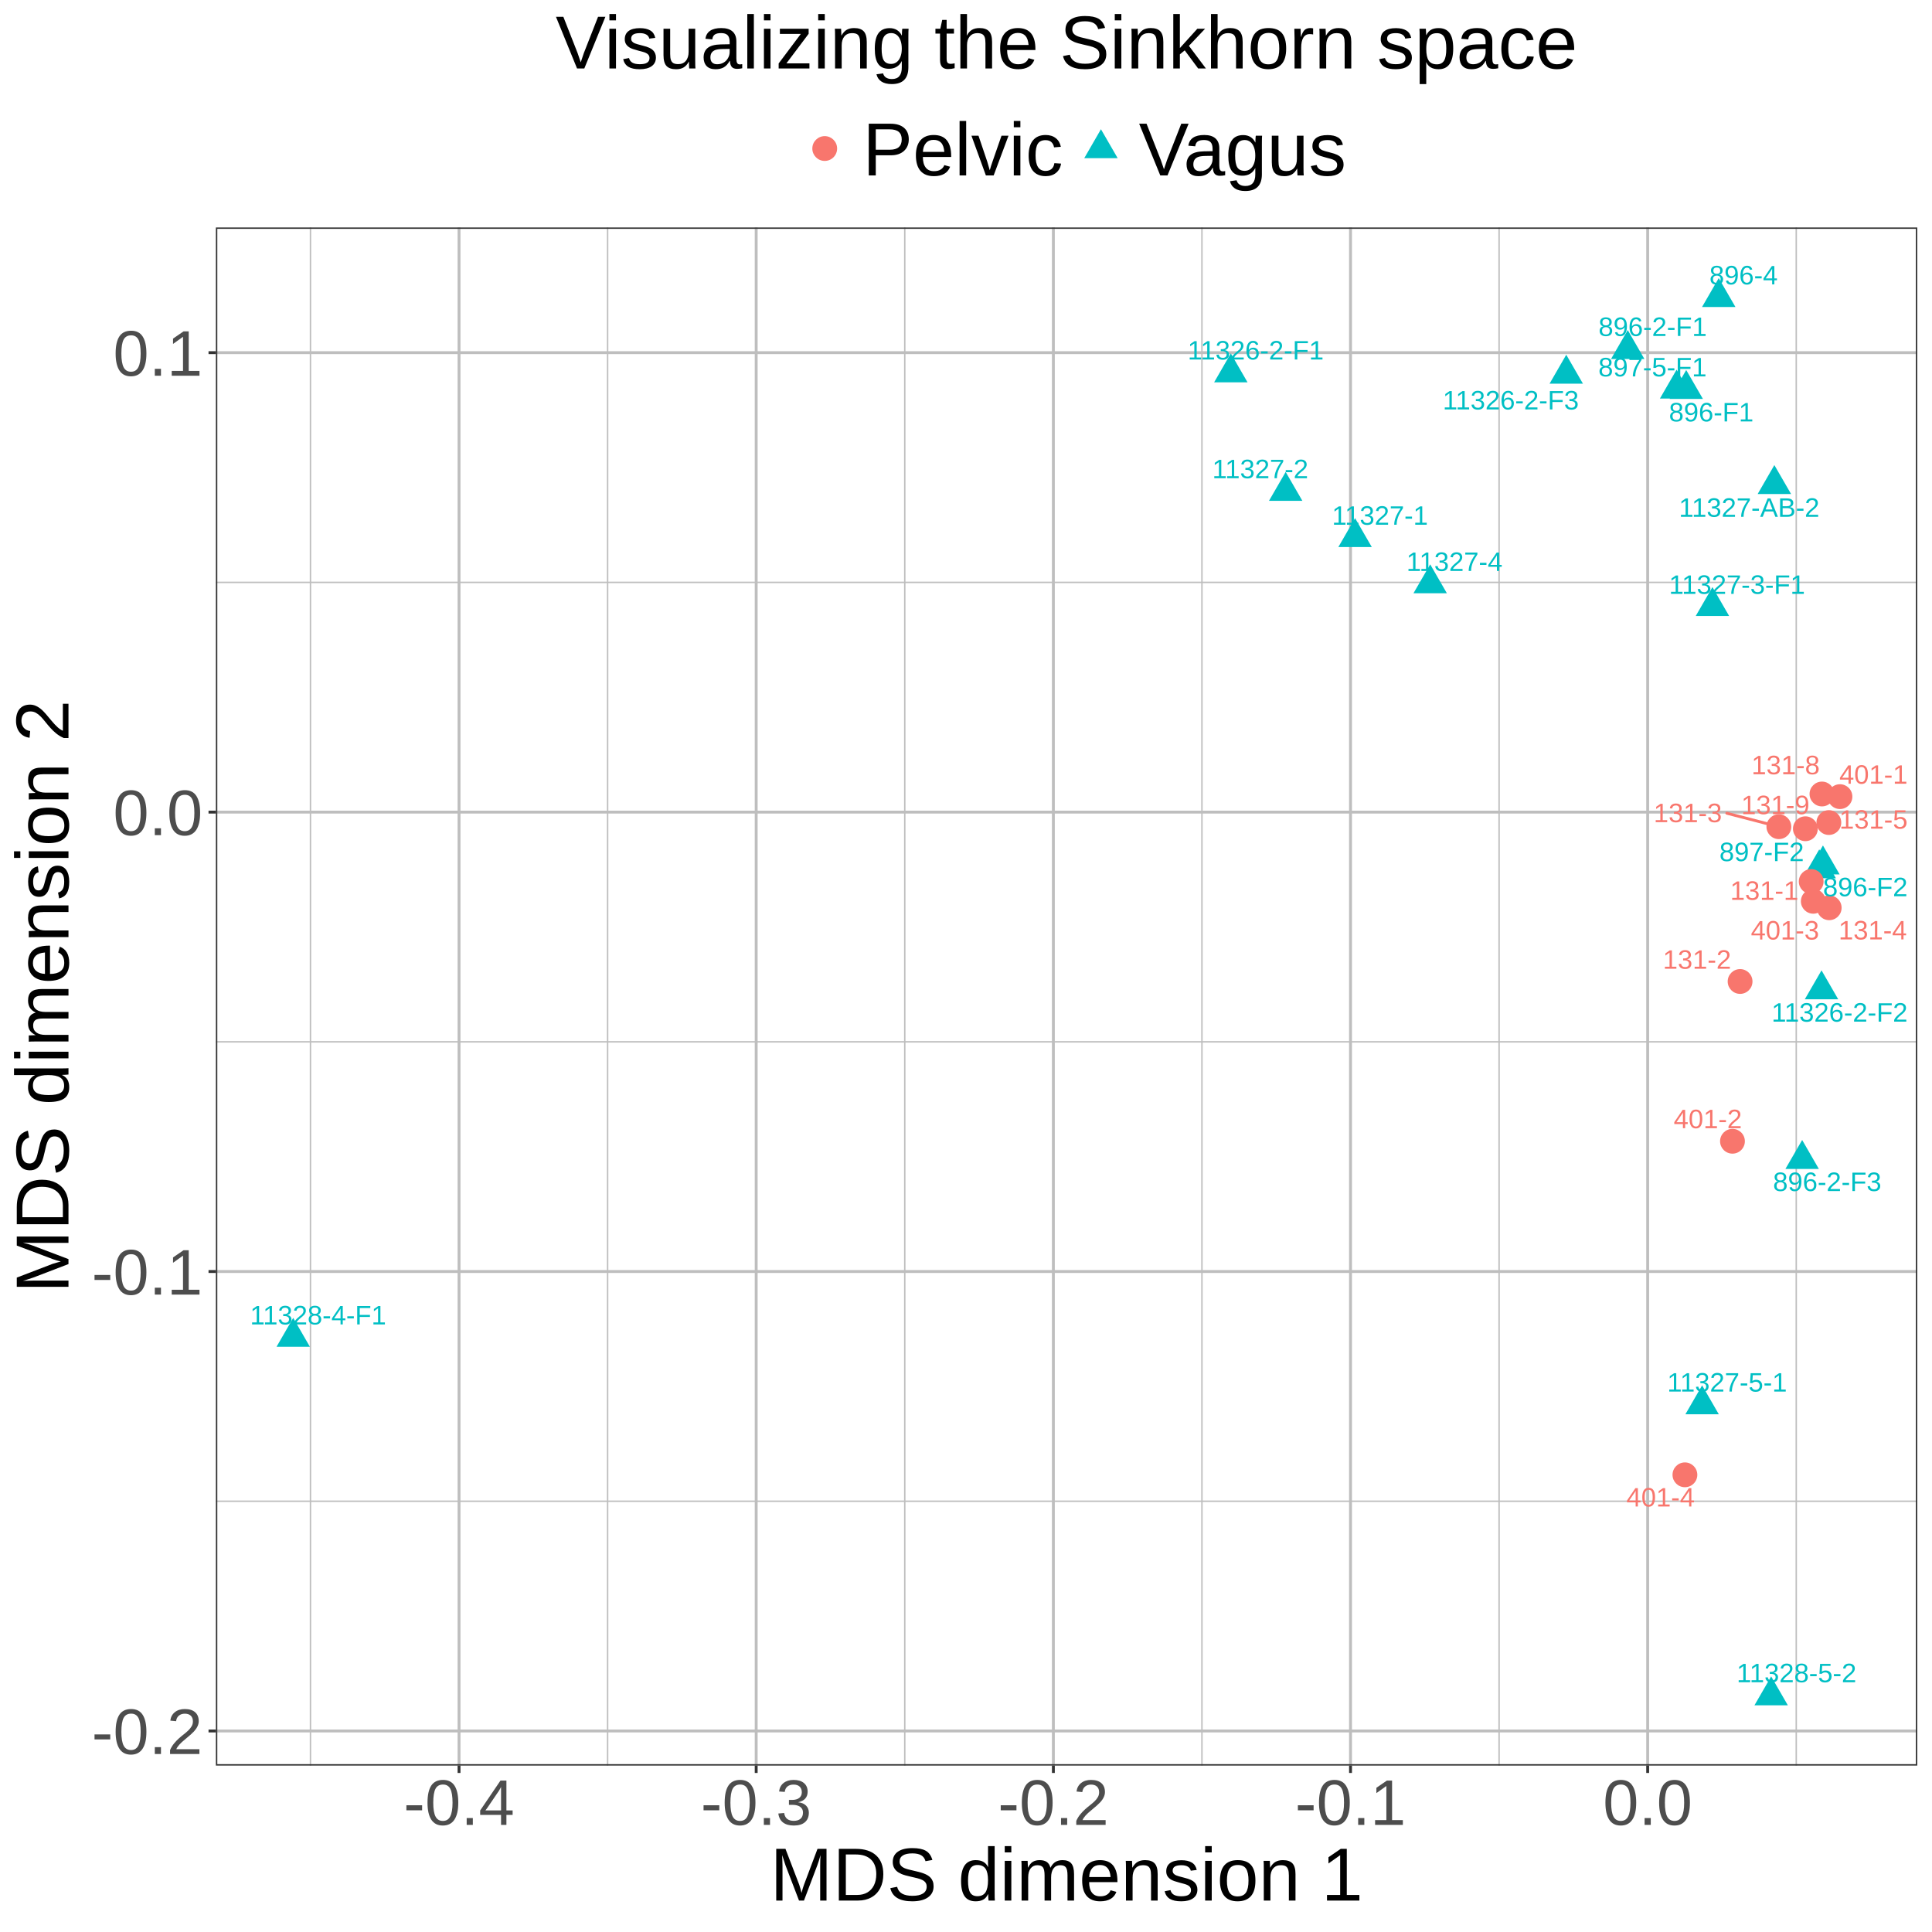
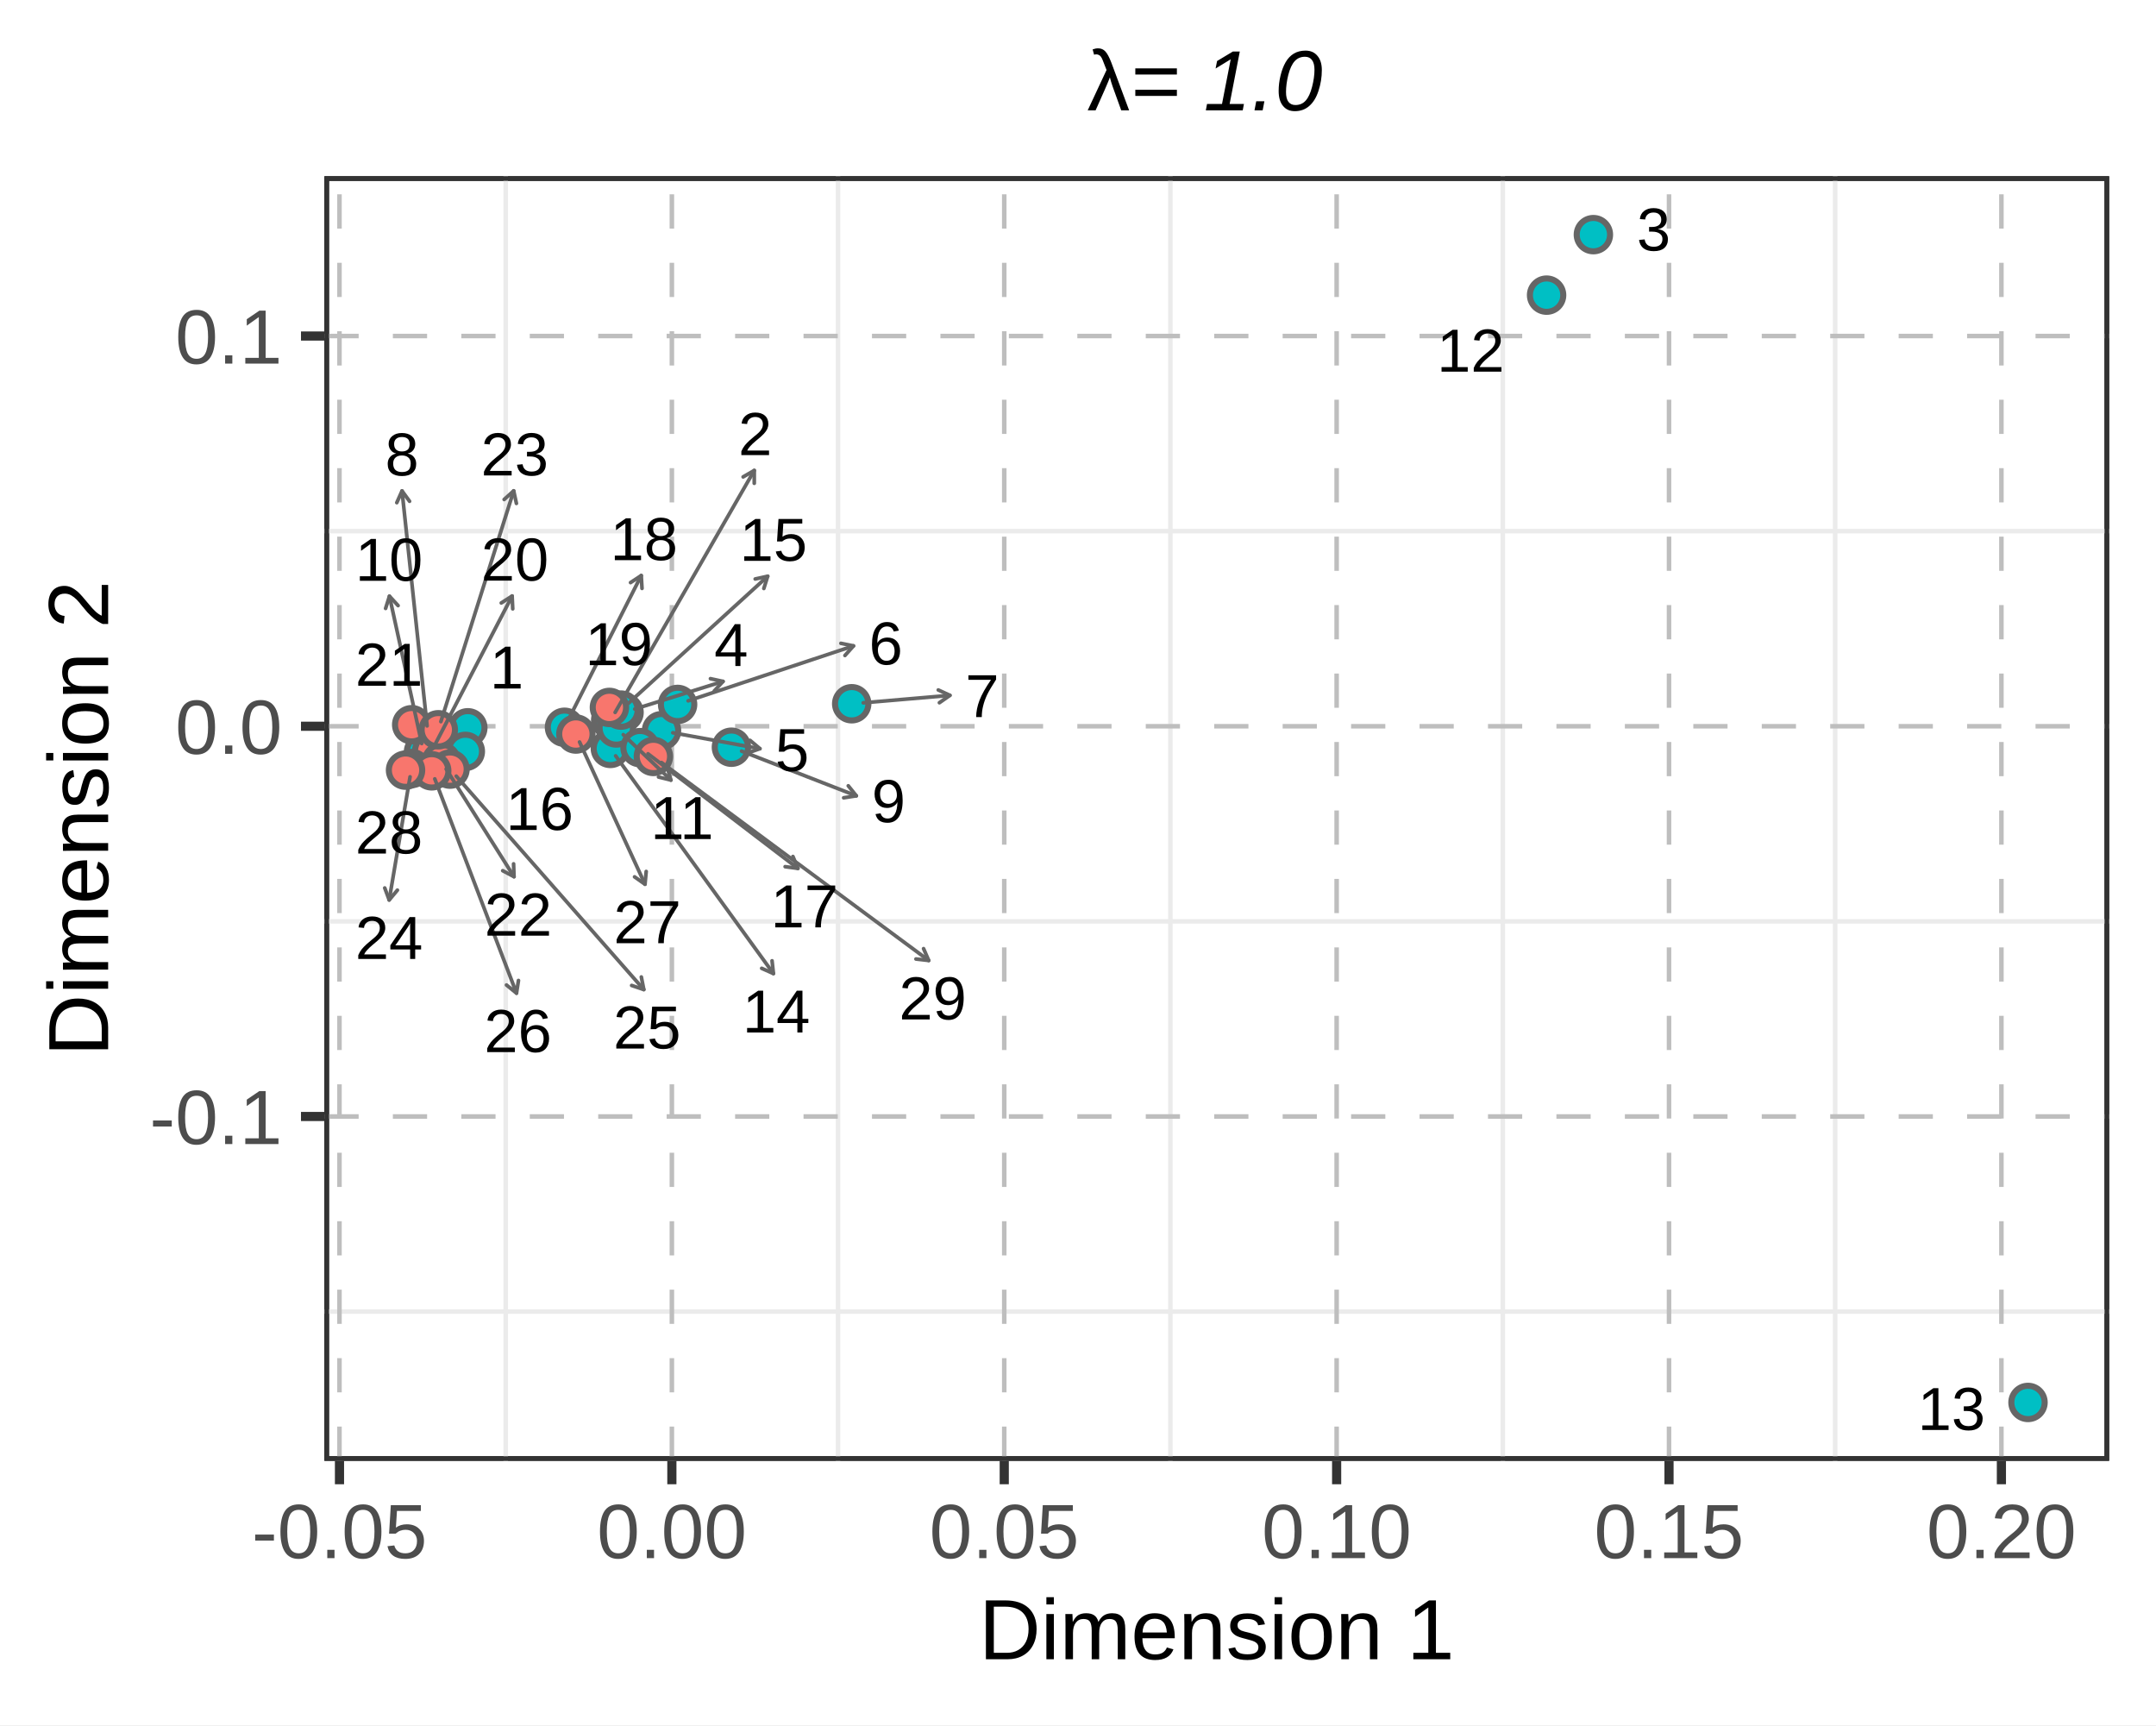
- <svg xmlns="http://www.w3.org/2000/svg" class="svglite" width="720.00pt" height="720.00pt" viewBox="0 0 720.00 720.00">
+ <svg xmlns="http://www.w3.org/2000/svg" class="svglite" width="252.00pt" height="201.60pt" viewBox="0 0 252.00 201.60">
  <defs>
    <style type="text/css">
    .svglite line, .svglite polyline, .svglite polygon, .svglite path, .svglite rect, .svglite circle {
      fill: none;
      stroke: #000000;
      stroke-linecap: round;
      stroke-linejoin: round;
      stroke-miterlimit: 10.00;
    }
    .svglite text {
      white-space: pre;
    }
  </style>
  </defs>
  <rect width="100%" height="100%" style="stroke: none; fill: #FFFFFF;" />
  <defs>
-     <clipPath id="cpMC4wMHw3MjAuMDB8MC4wMHw3MjAuMDA=">
-       <rect x="0.00" y="0.00" width="720.00" height="720.00" />
+     <clipPath id="cpMC4wMHwyNTIuMDB8MC4wMHwyMDEuNjA=">
+       <rect x="0.00" y="0.00" width="252.00" height="201.60" />
    </clipPath>
  </defs>
-   <g clip-path="url(#cpMC4wMHw3MjAuMDB8MC4wMHw3MjAuMDA=)">
-     <rect x="0.00" y="0.00" width="720.00" height="720.00" style="stroke-width: 1.07; stroke: #FFFFFF; fill: #FFFFFF;" />
+   <g clip-path="url(#cpMC4wMHwyNTIuMDB8MC4wMHwyMDEuNjA=)">
+     <rect x="0.00" y="0.00" width="252.00" height="201.60" style="stroke-width: 1.07; stroke: #FFFFFF; fill: #FFFFFF;" />
  </g>
  <defs>
-     <clipPath id="cpODAuNDV8NzE0LjUyfDg0Ljc2fDY1Ny45OA==">
-       <rect x="80.45" y="84.76" width="634.07" height="573.22" />
+     <clipPath id="cpMzcuOTJ8MjQ2LjUyfDIwLjYwfDE3MC43MQ==">
+       <rect x="37.92" y="20.60" width="208.60" height="150.11" />
    </clipPath>
  </defs>
-   <g clip-path="url(#cpODAuNDV8NzE0LjUyfDg0Ljc2fDY1Ny45OA==)">
-     <rect x="80.45" y="84.76" width="634.07" height="573.22" style="stroke-width: 1.07; stroke: none; fill: #FFFFFF;" />
-     <polyline points="80.45,559.47 714.52,559.47 " style="stroke-width: 0.53; stroke: #BEBEBE; stroke-linecap: butt;" />
-     <polyline points="80.45,388.26 714.52,388.26 " style="stroke-width: 0.53; stroke: #BEBEBE; stroke-linecap: butt;" />
-     <polyline points="80.45,217.04 714.52,217.04 " style="stroke-width: 0.53; stroke: #BEBEBE; stroke-linecap: butt;" />
-     <polyline points="115.70,657.98 115.70,84.76 " style="stroke-width: 0.53; stroke: #BEBEBE; stroke-linecap: butt;" />
-     <polyline points="226.44,657.98 226.44,84.76 " style="stroke-width: 0.53; stroke: #BEBEBE; stroke-linecap: butt;" />
-     <polyline points="337.18,657.98 337.18,84.76 " style="stroke-width: 0.53; stroke: #BEBEBE; stroke-linecap: butt;" />
-     <polyline points="447.93,657.98 447.93,84.76 " style="stroke-width: 0.53; stroke: #BEBEBE; stroke-linecap: butt;" />
-     <polyline points="558.67,657.98 558.67,84.76 " style="stroke-width: 0.53; stroke: #BEBEBE; stroke-linecap: butt;" />
-     <polyline points="669.41,657.98 669.41,84.76 " style="stroke-width: 0.53; stroke: #BEBEBE; stroke-linecap: butt;" />
-     <polyline points="80.45,645.08 714.52,645.08 " style="stroke-width: 1.07; stroke: #BEBEBE; stroke-linecap: butt;" />
-     <polyline points="80.45,473.86 714.52,473.86 " style="stroke-width: 1.07; stroke: #BEBEBE; stroke-linecap: butt;" />
-     <polyline points="80.45,302.65 714.52,302.65 " style="stroke-width: 1.07; stroke: #BEBEBE; stroke-linecap: butt;" />
-     <polyline points="80.45,131.43 714.52,131.43 " style="stroke-width: 1.07; stroke: #BEBEBE; stroke-linecap: butt;" />
-     <polyline points="171.07,657.98 171.07,84.76 " style="stroke-width: 1.07; stroke: #BEBEBE; stroke-linecap: butt;" />
-     <polyline points="281.81,657.98 281.81,84.76 " style="stroke-width: 1.07; stroke: #BEBEBE; stroke-linecap: butt;" />
-     <polyline points="392.56,657.98 392.56,84.76 " style="stroke-width: 1.07; stroke: #BEBEBE; stroke-linecap: butt;" />
-     <polyline points="503.30,657.98 503.30,84.76 " style="stroke-width: 1.07; stroke: #BEBEBE; stroke-linecap: butt;" />
-     <polyline points="614.04,657.98 614.04,84.76 " style="stroke-width: 1.07; stroke: #BEBEBE; stroke-linecap: butt;" />
-     <polygon points="678.83,361.62 685.05,372.40 672.60,372.40 " style="stroke-width: 0.71; stroke: none; fill: #00BFC4;" />
-     <polygon points="583.70,132.20 589.92,142.99 577.47,142.99 " style="stroke-width: 0.71; stroke: none; fill: #00BFC4;" />
-     <polygon points="458.69,131.69 464.92,142.48 452.47,142.48 " style="stroke-width: 0.71; stroke: none; fill: #00BFC4;" />
-     <polygon points="504.99,193.08 511.22,203.86 498.77,203.86 " style="stroke-width: 0.71; stroke: none; fill: #00BFC4;" />
-     <polygon points="479.13,175.87 485.36,186.65 472.91,186.65 " style="stroke-width: 0.71; stroke: none; fill: #00BFC4;" />
-     <polygon points="638.18,218.78 644.40,229.56 631.95,229.56 " style="stroke-width: 0.71; stroke: none; fill: #00BFC4;" />
-     <polygon points="532.99,210.31 539.21,221.09 526.76,221.09 " style="stroke-width: 0.71; stroke: none; fill: #00BFC4;" />
-     <polygon points="634.33,516.28 640.55,527.06 628.10,527.06 " style="stroke-width: 0.71; stroke: none; fill: #00BFC4;" />
-     <polygon points="661.25,173.32 667.48,184.10 655.03,184.10 " style="stroke-width: 0.71; stroke: none; fill: #00BFC4;" />
-     <polygon points="109.27,491.13 115.50,501.91 103.05,501.91 " style="stroke-width: 0.71; stroke: none; fill: #00BFC4;" />
-     <polygon points="660.06,624.74 666.28,635.52 653.83,635.52 " style="stroke-width: 0.71; stroke: none; fill: #00BFC4;" />
-     <polygon points="606.61,123.01 612.83,133.79 600.38,133.79 " style="stroke-width: 0.71; stroke: none; fill: #00BFC4;" />
-     <polygon points="671.61,424.84 677.83,435.62 665.38,435.62 " style="stroke-width: 0.71; stroke: none; fill: #00BFC4;" />
-     <polygon points="640.52,103.63 646.75,114.41 634.30,114.41 " style="stroke-width: 0.71; stroke: none; fill: #00BFC4;" />
-     <polygon points="628.40,137.89 634.63,148.67 622.18,148.67 " style="stroke-width: 0.71; stroke: none; fill: #00BFC4;" />
-     <polygon points="679.36,315.08 685.58,325.87 673.13,325.87 " style="stroke-width: 0.71; stroke: none; fill: #00BFC4;" />
-     <polygon points="624.82,137.75 631.05,148.53 618.60,148.53 " style="stroke-width: 0.71; stroke: none; fill: #00BFC4;" />
-     <polygon points="677.98,316.53 684.20,327.31 671.75,327.31 " style="stroke-width: 0.71; stroke: none; fill: #00BFC4;" />
-     <circle cx="674.98" cy="328.51" r="4.62" style="stroke-width: 0.71; stroke: none; fill: #F8766D;" />
-     <circle cx="648.48" cy="365.77" r="4.62" style="stroke-width: 0.71; stroke: none; fill: #F8766D;" />
-     <circle cx="662.93" cy="308.09" r="4.62" style="stroke-width: 0.71; stroke: none; fill: #F8766D;" />
-     <circle cx="681.69" cy="338.30" r="4.62" style="stroke-width: 0.71; stroke: none; fill: #F8766D;" />
-     <circle cx="681.56" cy="306.54" r="4.62" style="stroke-width: 0.71; stroke: none; fill: #F8766D;" />
-     <circle cx="678.99" cy="295.90" r="4.62" style="stroke-width: 0.71; stroke: none; fill: #F8766D;" />
-     <circle cx="672.81" cy="308.85" r="4.62" style="stroke-width: 0.71; stroke: none; fill: #F8766D;" />
-     <circle cx="685.70" cy="296.88" r="4.62" style="stroke-width: 0.71; stroke: none; fill: #F8766D;" />
-     <circle cx="645.64" cy="425.31" r="4.62" style="stroke-width: 0.71; stroke: none; fill: #F8766D;" />
-     <circle cx="675.76" cy="335.89" r="4.62" style="stroke-width: 0.71; stroke: none; fill: #F8766D;" />
-     <circle cx="627.92" cy="549.62" r="4.62" style="stroke-width: 0.71; stroke: none; fill: #F8766D;" />
-     <line x1="643.53" y1="303.06" x2="661.78" y2="307.80" style="stroke-width: 1.07; stroke: #F8766D;" />
-     <text x="685.56" y="380.74" text-anchor="middle" style="font-size: 9.96px;fill: #00BFC4; font-family: &quot;Arial&quot;;" textLength="50.72px" lengthAdjust="spacingAndGlyphs">11326-2-F2</text>
-     <text x="563.03" y="152.59" text-anchor="middle" style="font-size: 9.96px;fill: #00BFC4; font-family: &quot;Arial&quot;;" textLength="50.72px" lengthAdjust="spacingAndGlyphs">11326-2-F3</text>
-     <text x="467.97" y="133.98" text-anchor="middle" style="font-size: 9.96px;fill: #00BFC4; font-family: &quot;Arial&quot;;" textLength="50.72px" lengthAdjust="spacingAndGlyphs">11326-2-F1</text>
-     <text x="514.29" y="195.55" text-anchor="middle" style="font-size: 9.96px;fill: #00BFC4; font-family: &quot;Arial&quot;;" textLength="35.79px" lengthAdjust="spacingAndGlyphs">11327-1</text>
-     <text x="469.67" y="178.22" text-anchor="middle" style="font-size: 9.96px;fill: #00BFC4; font-family: &quot;Arial&quot;;" textLength="35.79px" lengthAdjust="spacingAndGlyphs">11327-2</text>
-     <text x="647.35" y="221.31" text-anchor="middle" style="font-size: 9.96px;fill: #00BFC4; font-family: &quot;Arial&quot;;" textLength="50.72px" lengthAdjust="spacingAndGlyphs">11327-3-F1</text>
-     <text x="542.04" y="212.77" text-anchor="middle" style="font-size: 9.96px;fill: #00BFC4; font-family: &quot;Arial&quot;;" textLength="35.79px" lengthAdjust="spacingAndGlyphs">11327-4</text>
-     <text x="643.65" y="518.60" text-anchor="middle" style="font-size: 9.96px;fill: #00BFC4; font-family: &quot;Arial&quot;;" textLength="44.64px" lengthAdjust="spacingAndGlyphs">11327-5-1</text>
-     <text x="651.88" y="192.59" text-anchor="middle" style="font-size: 9.96px;fill: #00BFC4; font-family: &quot;Arial&quot;;" textLength="52.38px" lengthAdjust="spacingAndGlyphs">11327-AB-2</text>
-     <text x="118.56" y="493.57" text-anchor="middle" style="font-size: 9.96px;fill: #00BFC4; font-family: &quot;Arial&quot;;" textLength="50.72px" lengthAdjust="spacingAndGlyphs">11328-4-F1</text>
-     <text x="669.52" y="626.92" text-anchor="middle" style="font-size: 9.96px;fill: #00BFC4; font-family: &quot;Arial&quot;;" textLength="44.64px" lengthAdjust="spacingAndGlyphs">11328-5-2</text>
-     <text x="615.91" y="125.21" text-anchor="middle" style="font-size: 9.96px;fill: #00BFC4; font-family: &quot;Arial&quot;;" textLength="40.38px" lengthAdjust="spacingAndGlyphs">896-2-F1</text>
-     <text x="680.95" y="443.86" text-anchor="middle" style="font-size: 9.96px;fill: #00BFC4; font-family: &quot;Arial&quot;;" textLength="40.38px" lengthAdjust="spacingAndGlyphs">896-2-F3</text>
-     <text x="649.77" y="105.99" text-anchor="middle" style="font-size: 9.96px;fill: #00BFC4; font-family: &quot;Arial&quot;;" textLength="25.46px" lengthAdjust="spacingAndGlyphs">896-4</text>
-     <text x="637.74" y="157.05" text-anchor="middle" style="font-size: 9.96px;fill: #00BFC4; font-family: &quot;Arial&quot;;" textLength="31.54px" lengthAdjust="spacingAndGlyphs">896-F1</text>
-     <text x="695.15" y="334.01" text-anchor="middle" style="font-size: 9.96px;fill: #00BFC4; font-family: &quot;Arial&quot;;" textLength="31.54px" lengthAdjust="spacingAndGlyphs">896-F2</text>
-     <text x="615.85" y="140.27" text-anchor="middle" style="font-size: 9.96px;fill: #00BFC4; font-family: &quot;Arial&quot;;" textLength="40.38px" lengthAdjust="spacingAndGlyphs">897-5-F1</text>
-     <text x="656.54" y="320.91" text-anchor="middle" style="font-size: 9.96px;fill: #00BFC4; font-family: &quot;Arial&quot;;" textLength="31.54px" lengthAdjust="spacingAndGlyphs">897-F2</text>
-     <text x="657.51" y="335.34" text-anchor="middle" style="font-size: 9.96px;fill: #F8766D; font-family: &quot;Arial&quot;;" textLength="25.46px" lengthAdjust="spacingAndGlyphs">131-1</text>
-     <text x="632.43" y="361.03" text-anchor="middle" style="font-size: 9.96px;fill: #F8766D; font-family: &quot;Arial&quot;;" textLength="25.46px" lengthAdjust="spacingAndGlyphs">131-2</text>
-     <text x="629.00" y="306.40" text-anchor="middle" style="font-size: 9.96px;fill: #F8766D; font-family: &quot;Arial&quot;;" textLength="25.46px" lengthAdjust="spacingAndGlyphs">131-3</text>
-     <text x="697.90" y="350.10" text-anchor="middle" style="font-size: 9.96px;fill: #F8766D; font-family: &quot;Arial&quot;;" textLength="25.46px" lengthAdjust="spacingAndGlyphs">131-4</text>
-     <text x="698.19" y="308.82" text-anchor="middle" style="font-size: 9.96px;fill: #F8766D; font-family: &quot;Arial&quot;;" textLength="25.46px" lengthAdjust="spacingAndGlyphs">131-5</text>
-     <text x="665.45" y="288.54" text-anchor="middle" style="font-size: 9.96px;fill: #F8766D; font-family: &quot;Arial&quot;;" textLength="25.46px" lengthAdjust="spacingAndGlyphs">131-8</text>
-     <text x="661.64" y="303.42" text-anchor="middle" style="font-size: 9.96px;fill: #F8766D; font-family: &quot;Arial&quot;;" textLength="25.46px" lengthAdjust="spacingAndGlyphs">131-9</text>
-     <text x="698.19" y="292.08" text-anchor="middle" style="font-size: 9.96px;fill: #F8766D; font-family: &quot;Arial&quot;;" textLength="25.46px" lengthAdjust="spacingAndGlyphs">401-1</text>
-     <text x="636.46" y="420.45" text-anchor="middle" style="font-size: 9.96px;fill: #F8766D; font-family: &quot;Arial&quot;;" textLength="25.46px" lengthAdjust="spacingAndGlyphs">401-2</text>
-     <text x="665.22" y="350.13" text-anchor="middle" style="font-size: 9.96px;fill: #F8766D; font-family: &quot;Arial&quot;;" textLength="25.46px" lengthAdjust="spacingAndGlyphs">401-3</text>
-     <text x="618.84" y="561.43" text-anchor="middle" style="font-size: 9.96px;fill: #F8766D; font-family: &quot;Arial&quot;;" textLength="25.46px" lengthAdjust="spacingAndGlyphs">401-4</text>
-     <rect x="80.45" y="84.76" width="634.07" height="573.22" style="stroke-width: 1.07; stroke: #333333;" />
+   <g clip-path="url(#cpMzcuOTJ8MjQ2LjUyfDIwLjYwfDE3MC43MQ==)">
+     <rect x="37.92" y="20.60" width="208.60" height="150.11" style="stroke-width: 1.07; fill: #FFFFFF;" />
+     <polyline points="37.92,153.27 246.52,153.27 " style="stroke-width: 0.53; stroke: #EBEBEB; stroke-linecap: butt;" />
+     <polyline points="37.92,107.67 246.52,107.67 " style="stroke-width: 0.53; stroke: #EBEBEB; stroke-linecap: butt;" />
+     <polyline points="37.92,62.07 246.52,62.07 " style="stroke-width: 0.53; stroke: #EBEBEB; stroke-linecap: butt;" />
+     <polyline points="59.11,170.71 59.11,20.60 " style="stroke-width: 0.53; stroke: #EBEBEB; stroke-linecap: butt;" />
+     <polyline points="97.95,170.71 97.95,20.60 " style="stroke-width: 0.53; stroke: #EBEBEB; stroke-linecap: butt;" />
+     <polyline points="136.80,170.71 136.80,20.60 " style="stroke-width: 0.53; stroke: #EBEBEB; stroke-linecap: butt;" />
+     <polyline points="175.65,170.71 175.65,20.60 " style="stroke-width: 0.53; stroke: #EBEBEB; stroke-linecap: butt;" />
+     <polyline points="214.50,170.71 214.50,20.60 " style="stroke-width: 0.53; stroke: #EBEBEB; stroke-linecap: butt;" />
+     <polyline points="37.92,130.47 246.52,130.47 " style="stroke-width: 0.53; stroke: #BEBEBE; stroke-dasharray: 4.00,4.00; stroke-linecap: butt;" />
+     <polyline points="37.92,84.87 246.52,84.87 " style="stroke-width: 0.53; stroke: #BEBEBE; stroke-dasharray: 4.00,4.00; stroke-linecap: butt;" />
+     <polyline points="37.92,39.27 246.52,39.27 " style="stroke-width: 0.53; stroke: #BEBEBE; stroke-dasharray: 4.00,4.00; stroke-linecap: butt;" />
+     <polyline points="39.68,170.71 39.68,20.60 " style="stroke-width: 0.53; stroke: #BEBEBE; stroke-dasharray: 4.00,4.00; stroke-linecap: butt;" />
+     <polyline points="78.53,170.71 78.53,20.60 " style="stroke-width: 0.53; stroke: #BEBEBE; stroke-dasharray: 4.00,4.00; stroke-linecap: butt;" />
+     <polyline points="117.38,170.71 117.38,20.60 " style="stroke-width: 0.53; stroke: #BEBEBE; stroke-dasharray: 4.00,4.00; stroke-linecap: butt;" />
+     <polyline points="156.23,170.71 156.23,20.60 " style="stroke-width: 0.53; stroke: #BEBEBE; stroke-dasharray: 4.00,4.00; stroke-linecap: butt;" />
+     <polyline points="195.08,170.71 195.08,20.60 " style="stroke-width: 0.53; stroke: #BEBEBE; stroke-dasharray: 4.00,4.00; stroke-linecap: butt;" />
+     <polyline points="233.93,170.71 233.93,20.60 " style="stroke-width: 0.53; stroke: #BEBEBE; stroke-dasharray: 4.00,4.00; stroke-linecap: butt;" />
+     <circle cx="54.68" cy="85.05" r="1.95" style="stroke-width: 0.71; stroke: #666666; fill: #00BFC4;" />
+     <circle cx="71.38" cy="84.15" r="1.95" style="stroke-width: 0.71; stroke: #666666; fill: #00BFC4;" />
+     <circle cx="180.77" cy="34.49" r="1.95" style="stroke-width: 0.71; stroke: #666666; fill: #00BFC4;" />
+     <circle cx="237.04" cy="163.89" r="1.95" style="stroke-width: 0.71; stroke: #666666; fill: #00BFC4;" />
+     <circle cx="186.24" cy="27.42" r="1.95" style="stroke-width: 0.71; stroke: #666666; fill: #00BFC4;" />
+     <circle cx="72.94" cy="83.25" r="1.95" style="stroke-width: 0.71; stroke: #666666; fill: #00BFC4;" />
+     <circle cx="77.32" cy="85.39" r="1.95" style="stroke-width: 0.71; stroke: #666666; fill: #00BFC4;" />
+     <circle cx="71.34" cy="87.46" r="1.95" style="stroke-width: 0.71; stroke: #666666; fill: #00BFC4;" />
+     <circle cx="79.20" cy="82.32" r="1.95" style="stroke-width: 0.71; stroke: #666666; fill: #00BFC4;" />
+     <circle cx="99.55" cy="82.24" r="1.95" style="stroke-width: 0.71; stroke: #666666; fill: #00BFC4;" />
+     <circle cx="50.02" cy="85.81" r="1.95" style="stroke-width: 0.71; stroke: #666666; fill: #00BFC4;" />
+     <circle cx="85.49" cy="87.32" r="1.95" style="stroke-width: 0.71; stroke: #666666; fill: #00BFC4;" />
+     <circle cx="49.50" cy="87.86" r="1.95" style="stroke-width: 0.71; stroke: #666666; fill: #00BFC4;" />
+     <circle cx="72.03" cy="85.07" r="1.95" style="stroke-width: 0.71; stroke: #666666; fill: #00BFC4;" />
+     <circle cx="72.58" cy="82.98" r="1.95" style="stroke-width: 0.71; stroke: #666666; fill: #00BFC4;" />
+     <circle cx="54.39" cy="87.81" r="1.95" style="stroke-width: 0.71; stroke: #666666; fill: #00BFC4;" />
+     <circle cx="74.81" cy="87.37" r="1.95" style="stroke-width: 0.71; stroke: #666666; fill: #00BFC4;" />
+     <circle cx="65.98" cy="84.99" r="1.95" style="stroke-width: 0.71; stroke: #666666; fill: #00BFC4;" />
+     <circle cx="71.23" cy="82.67" r="1.95" style="stroke-width: 0.71; stroke: #666666; fill: #F8766D;" />
+     <circle cx="50.46" cy="87.76" r="1.95" style="stroke-width: 0.71; stroke: #666666; fill: #F8766D;" />
+     <circle cx="48.12" cy="84.69" r="1.95" style="stroke-width: 0.71; stroke: #666666; fill: #F8766D;" />
+     <circle cx="51.59" cy="88.98" r="1.95" style="stroke-width: 0.71; stroke: #666666; fill: #F8766D;" />
+     <circle cx="51.23" cy="85.28" r="1.95" style="stroke-width: 0.71; stroke: #666666; fill: #F8766D;" />
+     <circle cx="48.10" cy="89.81" r="1.95" style="stroke-width: 0.71; stroke: #666666; fill: #F8766D;" />
+     <circle cx="52.60" cy="89.88" r="1.95" style="stroke-width: 0.71; stroke: #666666; fill: #F8766D;" />
+     <circle cx="50.46" cy="90.08" r="1.95" style="stroke-width: 0.71; stroke: #666666; fill: #F8766D;" />
+     <circle cx="67.31" cy="85.78" r="1.95" style="stroke-width: 0.71; stroke: #666666; fill: #F8766D;" />
+     <circle cx="47.40" cy="90.00" r="1.95" style="stroke-width: 0.71; stroke: #666666; fill: #F8766D;" />
+     <circle cx="76.37" cy="88.40" r="1.95" style="stroke-width: 0.71; stroke: #666666; fill: #F8766D;" />
+     <line x1="88.16" y1="54.98" x2="71.90" y2="83.25" style="stroke-width: 0.43; stroke: #666666;" />
+     <polyline points="88.16,56.48 88.16,54.98 86.86,55.73 " style="stroke-width: 0.43; stroke: #666666;" />
+     <line x1="84.51" y1="79.63" x2="74.19" y2="82.86" style="stroke-width: 0.43; stroke: #666666;" />
+     <polyline points="83.49,80.74 84.51,79.63 83.04,79.31 " style="stroke-width: 0.43; stroke: #666666;" />
+     <line x1="88.82" y1="87.49" x2="78.64" y2="85.63" style="stroke-width: 0.43; stroke: #666666;" />
+     <polyline points="87.40,87.99 88.82,87.49 87.67,86.52 " style="stroke-width: 0.43; stroke: #666666;" />
+     <line x1="90.40" y1="113.77" x2="71.96" y2="88.33" style="stroke-width: 0.43; stroke: #666666;" />
+     <polyline points="89.03,113.16 90.40,113.77 90.24,112.28 " style="stroke-width: 0.43; stroke: #666666;" />
+     <line x1="99.76" y1="75.48" x2="80.43" y2="81.90" style="stroke-width: 0.43; stroke: #666666;" />
+     <polyline points="98.76,76.60 99.76,75.48 98.29,75.18 " style="stroke-width: 0.43; stroke: #666666;" />
+     <line x1="111.03" y1="81.26" x2="100.90" y2="82.13" style="stroke-width: 0.43; stroke: #666666;" />
+     <polyline points="109.80,82.12 111.03,81.26 109.67,80.63 " style="stroke-width: 0.43; stroke: #666666;" />
+     <line x1="46.99" y1="57.37" x2="49.92" y2="84.83" style="stroke-width: 0.43; stroke: #666666;" />
+     <polyline points="47.87,58.58 46.99,57.37 46.38,58.74 " style="stroke-width: 0.43; stroke: #666666;" />
+     <line x1="100.09" y1="93.00" x2="86.68" y2="87.78" style="stroke-width: 0.43; stroke: #666666;" />
+     <polyline points="98.61,93.23 100.09,93.00 99.15,91.83 " style="stroke-width: 0.43; stroke: #666666;" />
+     <line x1="45.52" y1="69.67" x2="49.29" y2="86.89" style="stroke-width: 0.43; stroke: #666666;" />
+     <polyline points="46.53,70.77 45.52,69.67 45.07,71.10 " style="stroke-width: 0.43; stroke: #666666;" />
+     <line x1="78.42" y1="91.16" x2="72.85" y2="85.85" style="stroke-width: 0.43; stroke: #666666;" />
+     <polyline points="76.97,90.80 78.42,91.16 78.00,89.72 " style="stroke-width: 0.43; stroke: #666666;" />
+     <line x1="89.73" y1="67.34" x2="73.42" y2="82.21" style="stroke-width: 0.43; stroke: #666666;" />
+     <polyline points="89.28,68.77 89.73,67.34 88.27,67.66 " style="stroke-width: 0.43; stroke: #666666;" />
+     <line x1="93.26" y1="101.48" x2="75.74" y2="88.09" style="stroke-width: 0.43; stroke: #666666;" />
+     <polyline points="91.77,101.28 93.26,101.48 92.68,100.09 " style="stroke-width: 0.43; stroke: #666666;" />
+     <line x1="74.95" y1="67.26" x2="66.45" y2="84.07" style="stroke-width: 0.43; stroke: #666666;" />
+     <polyline points="75.04,68.76 74.95,67.26 73.70,68.08 " style="stroke-width: 0.43; stroke: #666666;" />
+     <line x1="59.86" y1="69.65" x2="50.93" y2="86.85" style="stroke-width: 0.43; stroke: #666666;" />
+     <polyline points="59.93,71.15 59.86,69.65 58.59,70.46 " style="stroke-width: 0.43; stroke: #666666;" />
+     <line x1="60.08" y1="102.45" x2="52.15" y2="89.87" style="stroke-width: 0.43; stroke: #666666;" />
+     <polyline points="58.76,101.75 60.08,102.45 60.03,100.95 " style="stroke-width: 0.43; stroke: #666666;" />
+     <line x1="60.04" y1="57.36" x2="51.53" y2="84.33" style="stroke-width: 0.43; stroke: #666666;" />
+     <polyline points="60.36,58.83 60.04,57.36 58.93,58.37 " style="stroke-width: 0.43; stroke: #666666;" />
+     <line x1="45.49" y1="105.17" x2="47.93" y2="90.78" style="stroke-width: 0.43; stroke: #666666;" />
+     <polyline points="44.97,103.77 45.49,105.17 46.45,104.02 " style="stroke-width: 0.43; stroke: #666666;" />
+     <line x1="75.25" y1="115.64" x2="53.33" y2="90.70" style="stroke-width: 0.43; stroke: #666666;" />
+     <polyline points="73.83,115.16 75.25,115.64 74.96,114.17 " style="stroke-width: 0.43; stroke: #666666;" />
+     <line x1="60.37" y1="116.06" x2="50.82" y2="91.02" style="stroke-width: 0.43; stroke: #666666;" />
+     <polyline points="59.20,115.11 60.37,116.06 60.60,114.58 " style="stroke-width: 0.43; stroke: #666666;" />
+     <line x1="75.39" y1="103.33" x2="67.74" y2="86.71" style="stroke-width: 0.43; stroke: #666666;" />
+     <polyline points="74.17,102.47 75.39,103.33 75.53,101.84 " style="stroke-width: 0.43; stroke: #666666;" />
+     <line x1="108.55" y1="112.24" x2="77.32" y2="89.11" style="stroke-width: 0.43; stroke: #666666;" />
+     <polyline points="107.06,112.07 108.55,112.24 107.95,110.86 " style="stroke-width: 0.43; stroke: #666666;" />
+     <text x="59.22" y="80.46" text-anchor="middle" style="font-size: 7.11px; font-family: &quot;Arial&quot;;" textLength="3.95px" lengthAdjust="spacingAndGlyphs">1</text>
+     <text x="88.27" y="53.18" text-anchor="middle" style="font-size: 7.11px; font-family: &quot;Arial&quot;;" textLength="3.95px" lengthAdjust="spacingAndGlyphs">2</text>
+     <text x="171.90" y="43.43" text-anchor="middle" style="font-size: 7.11px; font-family: &quot;Arial&quot;;" textLength="7.91px" lengthAdjust="spacingAndGlyphs">12</text>
+     <text x="228.10" y="167.11" text-anchor="middle" style="font-size: 7.11px; font-family: &quot;Arial&quot;;" textLength="7.91px" lengthAdjust="spacingAndGlyphs">13</text>
+     <text x="193.29" y="29.29" text-anchor="middle" style="font-size: 7.11px; font-family: &quot;Arial&quot;;" textLength="3.95px" lengthAdjust="spacingAndGlyphs">3</text>
+     <text x="85.46" y="77.83" text-anchor="middle" style="font-size: 7.11px; font-family: &quot;Arial&quot;;" textLength="3.95px" lengthAdjust="spacingAndGlyphs">4</text>
+     <text x="92.59" y="90.11" text-anchor="middle" style="font-size: 7.11px; font-family: &quot;Arial&quot;;" textLength="3.95px" lengthAdjust="spacingAndGlyphs">5</text>
+     <text x="90.73" y="120.66" text-anchor="middle" style="font-size: 7.11px; font-family: &quot;Arial&quot;;" textLength="7.91px" lengthAdjust="spacingAndGlyphs">14</text>
+     <text x="103.54" y="77.66" text-anchor="middle" style="font-size: 7.11px; font-family: &quot;Arial&quot;;" textLength="3.95px" lengthAdjust="spacingAndGlyphs">6</text>
+     <text x="114.81" y="83.80" text-anchor="middle" style="font-size: 7.11px; font-family: &quot;Arial&quot;;" textLength="3.95px" lengthAdjust="spacingAndGlyphs">7</text>
+     <text x="46.98" y="55.57" text-anchor="middle" style="font-size: 7.11px; font-family: &quot;Arial&quot;;" textLength="3.95px" lengthAdjust="spacingAndGlyphs">8</text>
+     <text x="103.87" y="96.09" text-anchor="middle" style="font-size: 7.11px; font-family: &quot;Arial&quot;;" textLength="3.95px" lengthAdjust="spacingAndGlyphs">9</text>
+     <text x="45.47" y="67.87" text-anchor="middle" style="font-size: 7.11px; font-family: &quot;Arial&quot;;" textLength="7.91px" lengthAdjust="spacingAndGlyphs">10</text>
+     <text x="79.72" y="98.05" text-anchor="middle" style="font-size: 7.11px; font-family: &quot;Arial&quot;;" textLength="7.38px" lengthAdjust="spacingAndGlyphs">11</text>
+     <text x="90.40" y="65.54" text-anchor="middle" style="font-size: 7.11px; font-family: &quot;Arial&quot;;" textLength="7.91px" lengthAdjust="spacingAndGlyphs">15</text>
+     <text x="63.07" y="96.99" text-anchor="middle" style="font-size: 7.11px; font-family: &quot;Arial&quot;;" textLength="7.91px" lengthAdjust="spacingAndGlyphs">16</text>
+     <text x="94.03" y="108.37" text-anchor="middle" style="font-size: 7.11px; font-family: &quot;Arial&quot;;" textLength="7.91px" lengthAdjust="spacingAndGlyphs">17</text>
+     <text x="75.27" y="65.46" text-anchor="middle" style="font-size: 7.11px; font-family: &quot;Arial&quot;;" textLength="7.91px" lengthAdjust="spacingAndGlyphs">18</text>
+     <text x="72.35" y="77.73" text-anchor="middle" style="font-size: 7.11px; font-family: &quot;Arial&quot;;" textLength="7.91px" lengthAdjust="spacingAndGlyphs">19</text>
+     <text x="60.18" y="67.85" text-anchor="middle" style="font-size: 7.11px; font-family: &quot;Arial&quot;;" textLength="7.91px" lengthAdjust="spacingAndGlyphs">20</text>
+     <text x="45.47" y="80.13" text-anchor="middle" style="font-size: 7.11px; font-family: &quot;Arial&quot;;" textLength="7.91px" lengthAdjust="spacingAndGlyphs">21</text>
+     <text x="60.57" y="109.34" text-anchor="middle" style="font-size: 7.11px; font-family: &quot;Arial&quot;;" textLength="7.91px" lengthAdjust="spacingAndGlyphs">22</text>
+     <text x="60.16" y="55.56" text-anchor="middle" style="font-size: 7.11px; font-family: &quot;Arial&quot;;" textLength="7.91px" lengthAdjust="spacingAndGlyphs">23</text>
+     <text x="45.47" y="112.06" text-anchor="middle" style="font-size: 7.11px; font-family: &quot;Arial&quot;;" textLength="7.91px" lengthAdjust="spacingAndGlyphs">24</text>
+     <text x="75.63" y="122.53" text-anchor="middle" style="font-size: 7.11px; font-family: &quot;Arial&quot;;" textLength="7.91px" lengthAdjust="spacingAndGlyphs">25</text>
+     <text x="60.54" y="122.95" text-anchor="middle" style="font-size: 7.11px; font-family: &quot;Arial&quot;;" textLength="7.91px" lengthAdjust="spacingAndGlyphs">26</text>
+     <text x="75.67" y="110.22" text-anchor="middle" style="font-size: 7.11px; font-family: &quot;Arial&quot;;" textLength="7.91px" lengthAdjust="spacingAndGlyphs">27</text>
+     <text x="45.47" y="99.74" text-anchor="middle" style="font-size: 7.11px; font-family: &quot;Arial&quot;;" textLength="7.91px" lengthAdjust="spacingAndGlyphs">28</text>
+     <text x="109.03" y="119.13" text-anchor="middle" style="font-size: 7.11px; font-family: &quot;Arial&quot;;" textLength="7.91px" lengthAdjust="spacingAndGlyphs">29</text>
+     <rect x="37.92" y="20.60" width="208.60" height="150.11" style="stroke-width: 1.07; stroke: #333333;" />
  </g>
-   <g clip-path="url(#cpMC4wMHw3MjAuMDB8MC4wMHw3MjAuMDA=)">
-     <text x="75.52" y="653.67" text-anchor="end" style="font-size: 24.00px;fill: #4D4D4D; font-family: &quot;Arial&quot;;" textLength="41.36px" lengthAdjust="spacingAndGlyphs">-0.2</text>
-     <text x="75.52" y="482.45" text-anchor="end" style="font-size: 24.00px;fill: #4D4D4D; font-family: &quot;Arial&quot;;" textLength="41.36px" lengthAdjust="spacingAndGlyphs">-0.1</text>
-     <text x="75.52" y="311.24" text-anchor="end" style="font-size: 24.00px;fill: #4D4D4D; font-family: &quot;Arial&quot;;" textLength="33.36px" lengthAdjust="spacingAndGlyphs">0.0</text>
-     <text x="75.52" y="140.02" text-anchor="end" style="font-size: 24.00px;fill: #4D4D4D; font-family: &quot;Arial&quot;;" textLength="33.36px" lengthAdjust="spacingAndGlyphs">0.1</text>
-     <polyline points="77.71,645.08 80.45,645.08 " style="stroke-width: 1.07; stroke: #333333; stroke-linecap: butt;" />
-     <polyline points="77.71,473.86 80.45,473.86 " style="stroke-width: 1.07; stroke: #333333; stroke-linecap: butt;" />
-     <polyline points="77.71,302.65 80.45,302.65 " style="stroke-width: 1.07; stroke: #333333; stroke-linecap: butt;" />
-     <polyline points="77.71,131.43 80.45,131.43 " style="stroke-width: 1.07; stroke: #333333; stroke-linecap: butt;" />
-     <polyline points="171.07,660.72 171.07,657.98 " style="stroke-width: 1.07; stroke: #333333; stroke-linecap: butt;" />
-     <polyline points="281.81,660.72 281.81,657.98 " style="stroke-width: 1.07; stroke: #333333; stroke-linecap: butt;" />
-     <polyline points="392.56,660.72 392.56,657.98 " style="stroke-width: 1.07; stroke: #333333; stroke-linecap: butt;" />
-     <polyline points="503.30,660.72 503.30,657.98 " style="stroke-width: 1.07; stroke: #333333; stroke-linecap: butt;" />
-     <polyline points="614.04,660.72 614.04,657.98 " style="stroke-width: 1.07; stroke: #333333; stroke-linecap: butt;" />
-     <text x="171.07" y="680.09" text-anchor="middle" style="font-size: 24.00px;fill: #4D4D4D; font-family: &quot;Arial&quot;;" textLength="41.36px" lengthAdjust="spacingAndGlyphs">-0.4</text>
-     <text x="281.81" y="680.09" text-anchor="middle" style="font-size: 24.00px;fill: #4D4D4D; font-family: &quot;Arial&quot;;" textLength="41.36px" lengthAdjust="spacingAndGlyphs">-0.3</text>
-     <text x="392.56" y="680.09" text-anchor="middle" style="font-size: 24.00px;fill: #4D4D4D; font-family: &quot;Arial&quot;;" textLength="41.36px" lengthAdjust="spacingAndGlyphs">-0.2</text>
-     <text x="503.30" y="680.09" text-anchor="middle" style="font-size: 24.00px;fill: #4D4D4D; font-family: &quot;Arial&quot;;" textLength="41.36px" lengthAdjust="spacingAndGlyphs">-0.1</text>
-     <text x="614.04" y="680.09" text-anchor="middle" style="font-size: 24.00px;fill: #4D4D4D; font-family: &quot;Arial&quot;;" textLength="33.36px" lengthAdjust="spacingAndGlyphs">0.0</text>
-     <text x="286.99" y="708.28" style="font-size: 28.00px; font-family: &quot;Arial&quot;;" textLength="221.00px" lengthAdjust="spacingAndGlyphs">MDS dimension 1</text>
-     <text transform="translate(25.52,371.37) rotate(-90)" text-anchor="middle" style="font-size: 28.00px; font-family: &quot;Arial&quot;;" textLength="221.00px" lengthAdjust="spacingAndGlyphs">MDS dimension 2</text>
-     <rect x="287.76" y="36.90" width="219.46" height="36.90" style="stroke-width: 1.07; stroke: none; fill: #FFFFFF;" />
-     <rect x="298.71" y="42.38" width="17.28" height="25.94" style="stroke-width: 1.07; stroke: none; fill: #FFFFFF;" />
-     <circle cx="307.35" cy="55.35" r="4.62" style="stroke-width: 0.71; stroke: none; fill: #F8766D;" />
-     <rect x="401.65" y="42.38" width="17.28" height="25.94" style="stroke-width: 1.07; stroke: none; fill: #FFFFFF;" />
-     <polygon points="410.29,48.16 416.52,58.94 404.07,58.94 " style="stroke-width: 0.71; stroke: none; fill: #00BFC4;" />
-     <text x="321.47" y="65.37" style="font-size: 28.00px; font-family: &quot;Arial&quot;;" textLength="74.70px" lengthAdjust="spacingAndGlyphs">Pelvic</text>
-     <text x="424.41" y="65.37" style="font-size: 28.00px; font-family: &quot;Arial&quot;;" textLength="77.32px" lengthAdjust="spacingAndGlyphs">Vagus</text>
-     <text x="397.48" y="25.52" text-anchor="middle" style="font-size: 28.00px; font-family: &quot;Arial&quot;;" textLength="380.86px" lengthAdjust="spacingAndGlyphs">Visualizing the Sinkhorn space</text>
+   <g clip-path="url(#cpMC4wMHwyNTIuMDB8MC4wMHwyMDEuNjA=)">
+     <text x="32.99" y="133.69" text-anchor="end" style="font-size: 9.00px;fill: #4D4D4D; font-family: &quot;Arial&quot;;" textLength="15.50px" lengthAdjust="spacingAndGlyphs">-0.1</text>
+     <text x="32.99" y="88.09" text-anchor="end" style="font-size: 9.00px;fill: #4D4D4D; font-family: &quot;Arial&quot;;" textLength="12.51px" lengthAdjust="spacingAndGlyphs">0.0</text>
+     <text x="32.99" y="42.49" text-anchor="end" style="font-size: 9.00px;fill: #4D4D4D; font-family: &quot;Arial&quot;;" textLength="12.51px" lengthAdjust="spacingAndGlyphs">0.1</text>
+     <polyline points="35.18,130.47 37.92,130.47 " style="stroke-width: 1.07; stroke: #333333; stroke-linecap: butt;" />
+     <polyline points="35.18,84.87 37.92,84.87 " style="stroke-width: 1.07; stroke: #333333; stroke-linecap: butt;" />
+     <polyline points="35.18,39.27 37.92,39.27 " style="stroke-width: 1.07; stroke: #333333; stroke-linecap: butt;" />
+     <polyline points="39.68,173.45 39.68,170.71 " style="stroke-width: 1.07; stroke: #333333; stroke-linecap: butt;" />
+     <polyline points="78.53,173.45 78.53,170.71 " style="stroke-width: 1.07; stroke: #333333; stroke-linecap: butt;" />
+     <polyline points="117.38,173.45 117.38,170.71 " style="stroke-width: 1.07; stroke: #333333; stroke-linecap: butt;" />
+     <polyline points="156.23,173.45 156.23,170.71 " style="stroke-width: 1.07; stroke: #333333; stroke-linecap: butt;" />
+     <polyline points="195.08,173.45 195.08,170.71 " style="stroke-width: 1.07; stroke: #333333; stroke-linecap: butt;" />
+     <polyline points="233.93,173.45 233.93,170.71 " style="stroke-width: 1.07; stroke: #333333; stroke-linecap: butt;" />
+     <text x="39.68" y="182.08" text-anchor="middle" style="font-size: 9.00px;fill: #4D4D4D; font-family: &quot;Arial&quot;;" textLength="20.51px" lengthAdjust="spacingAndGlyphs">-0.05</text>
+     <text x="78.53" y="182.08" text-anchor="middle" style="font-size: 9.00px;fill: #4D4D4D; font-family: &quot;Arial&quot;;" textLength="17.51px" lengthAdjust="spacingAndGlyphs">0.00</text>
+     <text x="117.38" y="182.08" text-anchor="middle" style="font-size: 9.00px;fill: #4D4D4D; font-family: &quot;Arial&quot;;" textLength="17.51px" lengthAdjust="spacingAndGlyphs">0.05</text>
+     <text x="156.23" y="182.08" text-anchor="middle" style="font-size: 9.00px;fill: #4D4D4D; font-family: &quot;Arial&quot;;" textLength="17.51px" lengthAdjust="spacingAndGlyphs">0.10</text>
+     <text x="195.08" y="182.08" text-anchor="middle" style="font-size: 9.00px;fill: #4D4D4D; font-family: &quot;Arial&quot;;" textLength="17.51px" lengthAdjust="spacingAndGlyphs">0.15</text>
+     <text x="233.93" y="182.08" text-anchor="middle" style="font-size: 9.00px;fill: #4D4D4D; font-family: &quot;Arial&quot;;" textLength="17.51px" lengthAdjust="spacingAndGlyphs">0.20</text>
+     <text x="114.41" y="193.90" style="font-size: 10.00px; font-family: &quot;Arial&quot;;" textLength="55.61px" lengthAdjust="spacingAndGlyphs">Dimension 1</text>
+     <text transform="translate(12.64,95.65) rotate(-90)" text-anchor="middle" style="font-size: 10.00px; font-family: &quot;Arial&quot;;" textLength="55.61px" lengthAdjust="spacingAndGlyphs">Dimension 2</text>
+     <text x="127.07" y="12.90" style="font-size: 10.00px; font-family: &quot;Arial&quot;;" textLength="4.98px" lengthAdjust="spacingAndGlyphs">λ</text>
+     <text x="132.06" y="12.90" style="font-size: 10.00px; font-style: italic; font-family: &quot;Arial&quot;;" textLength="25.31px" lengthAdjust="spacingAndGlyphs"> = 1.0</text>
  </g>
</svg>
